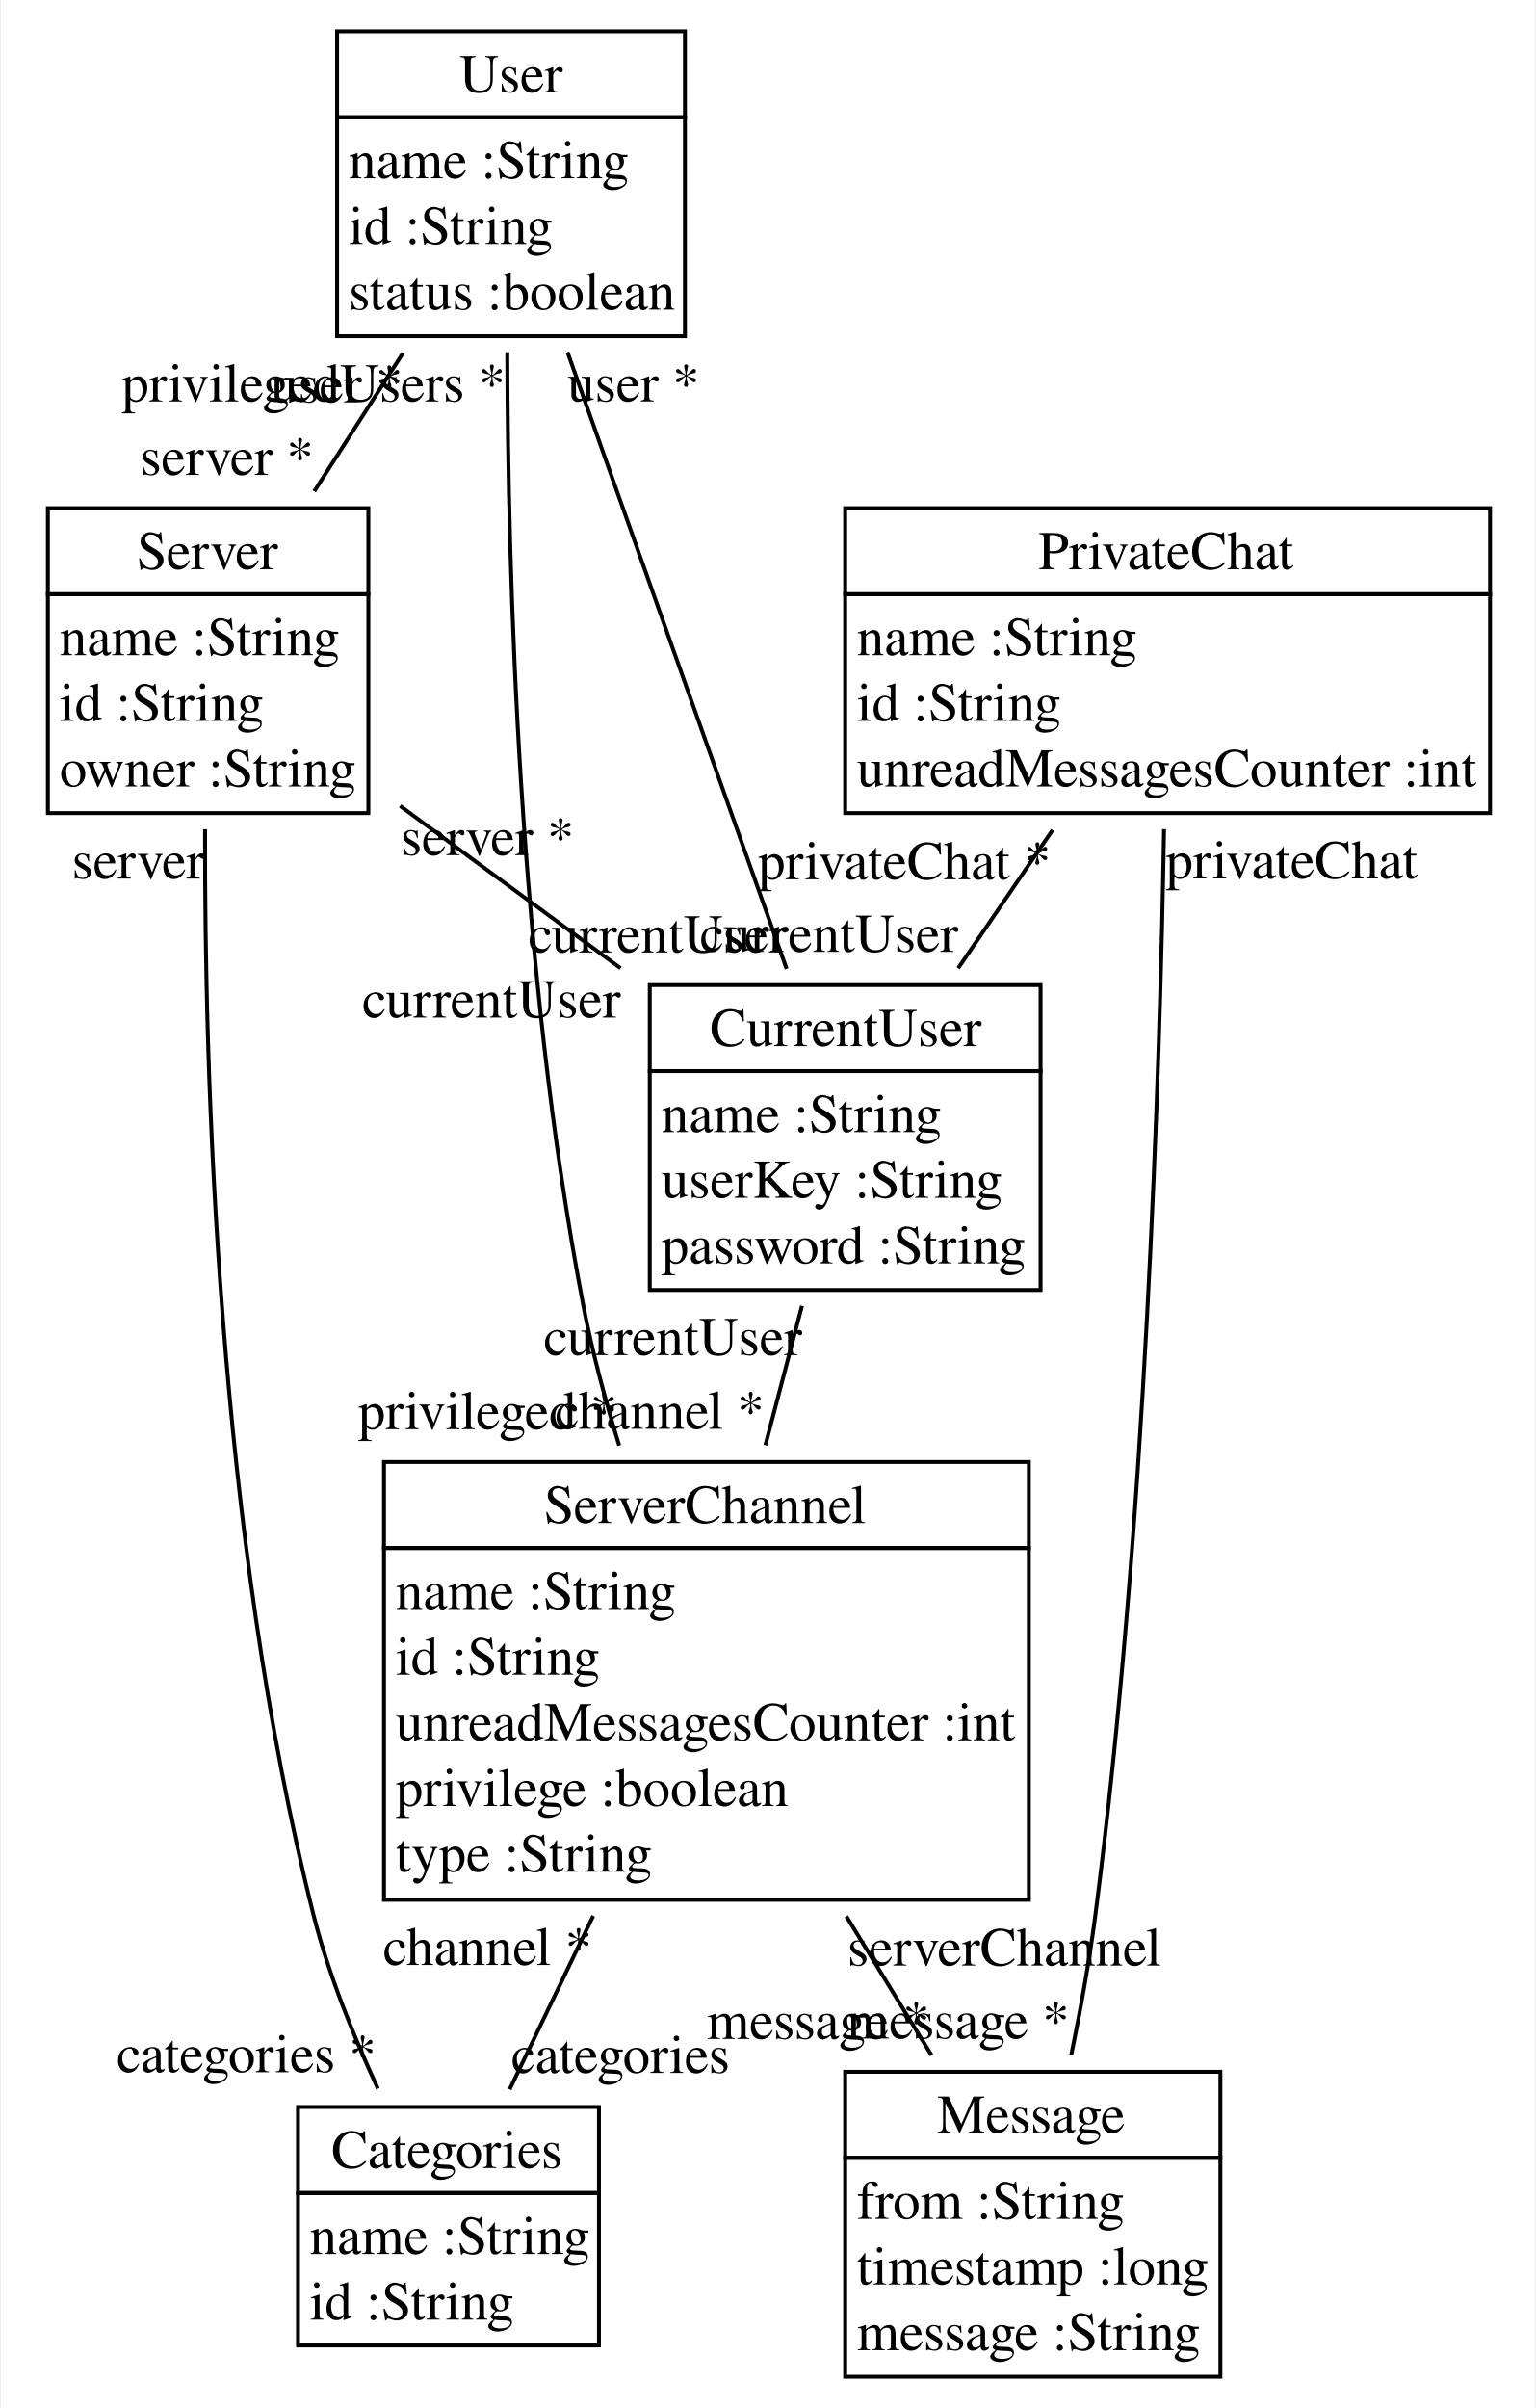
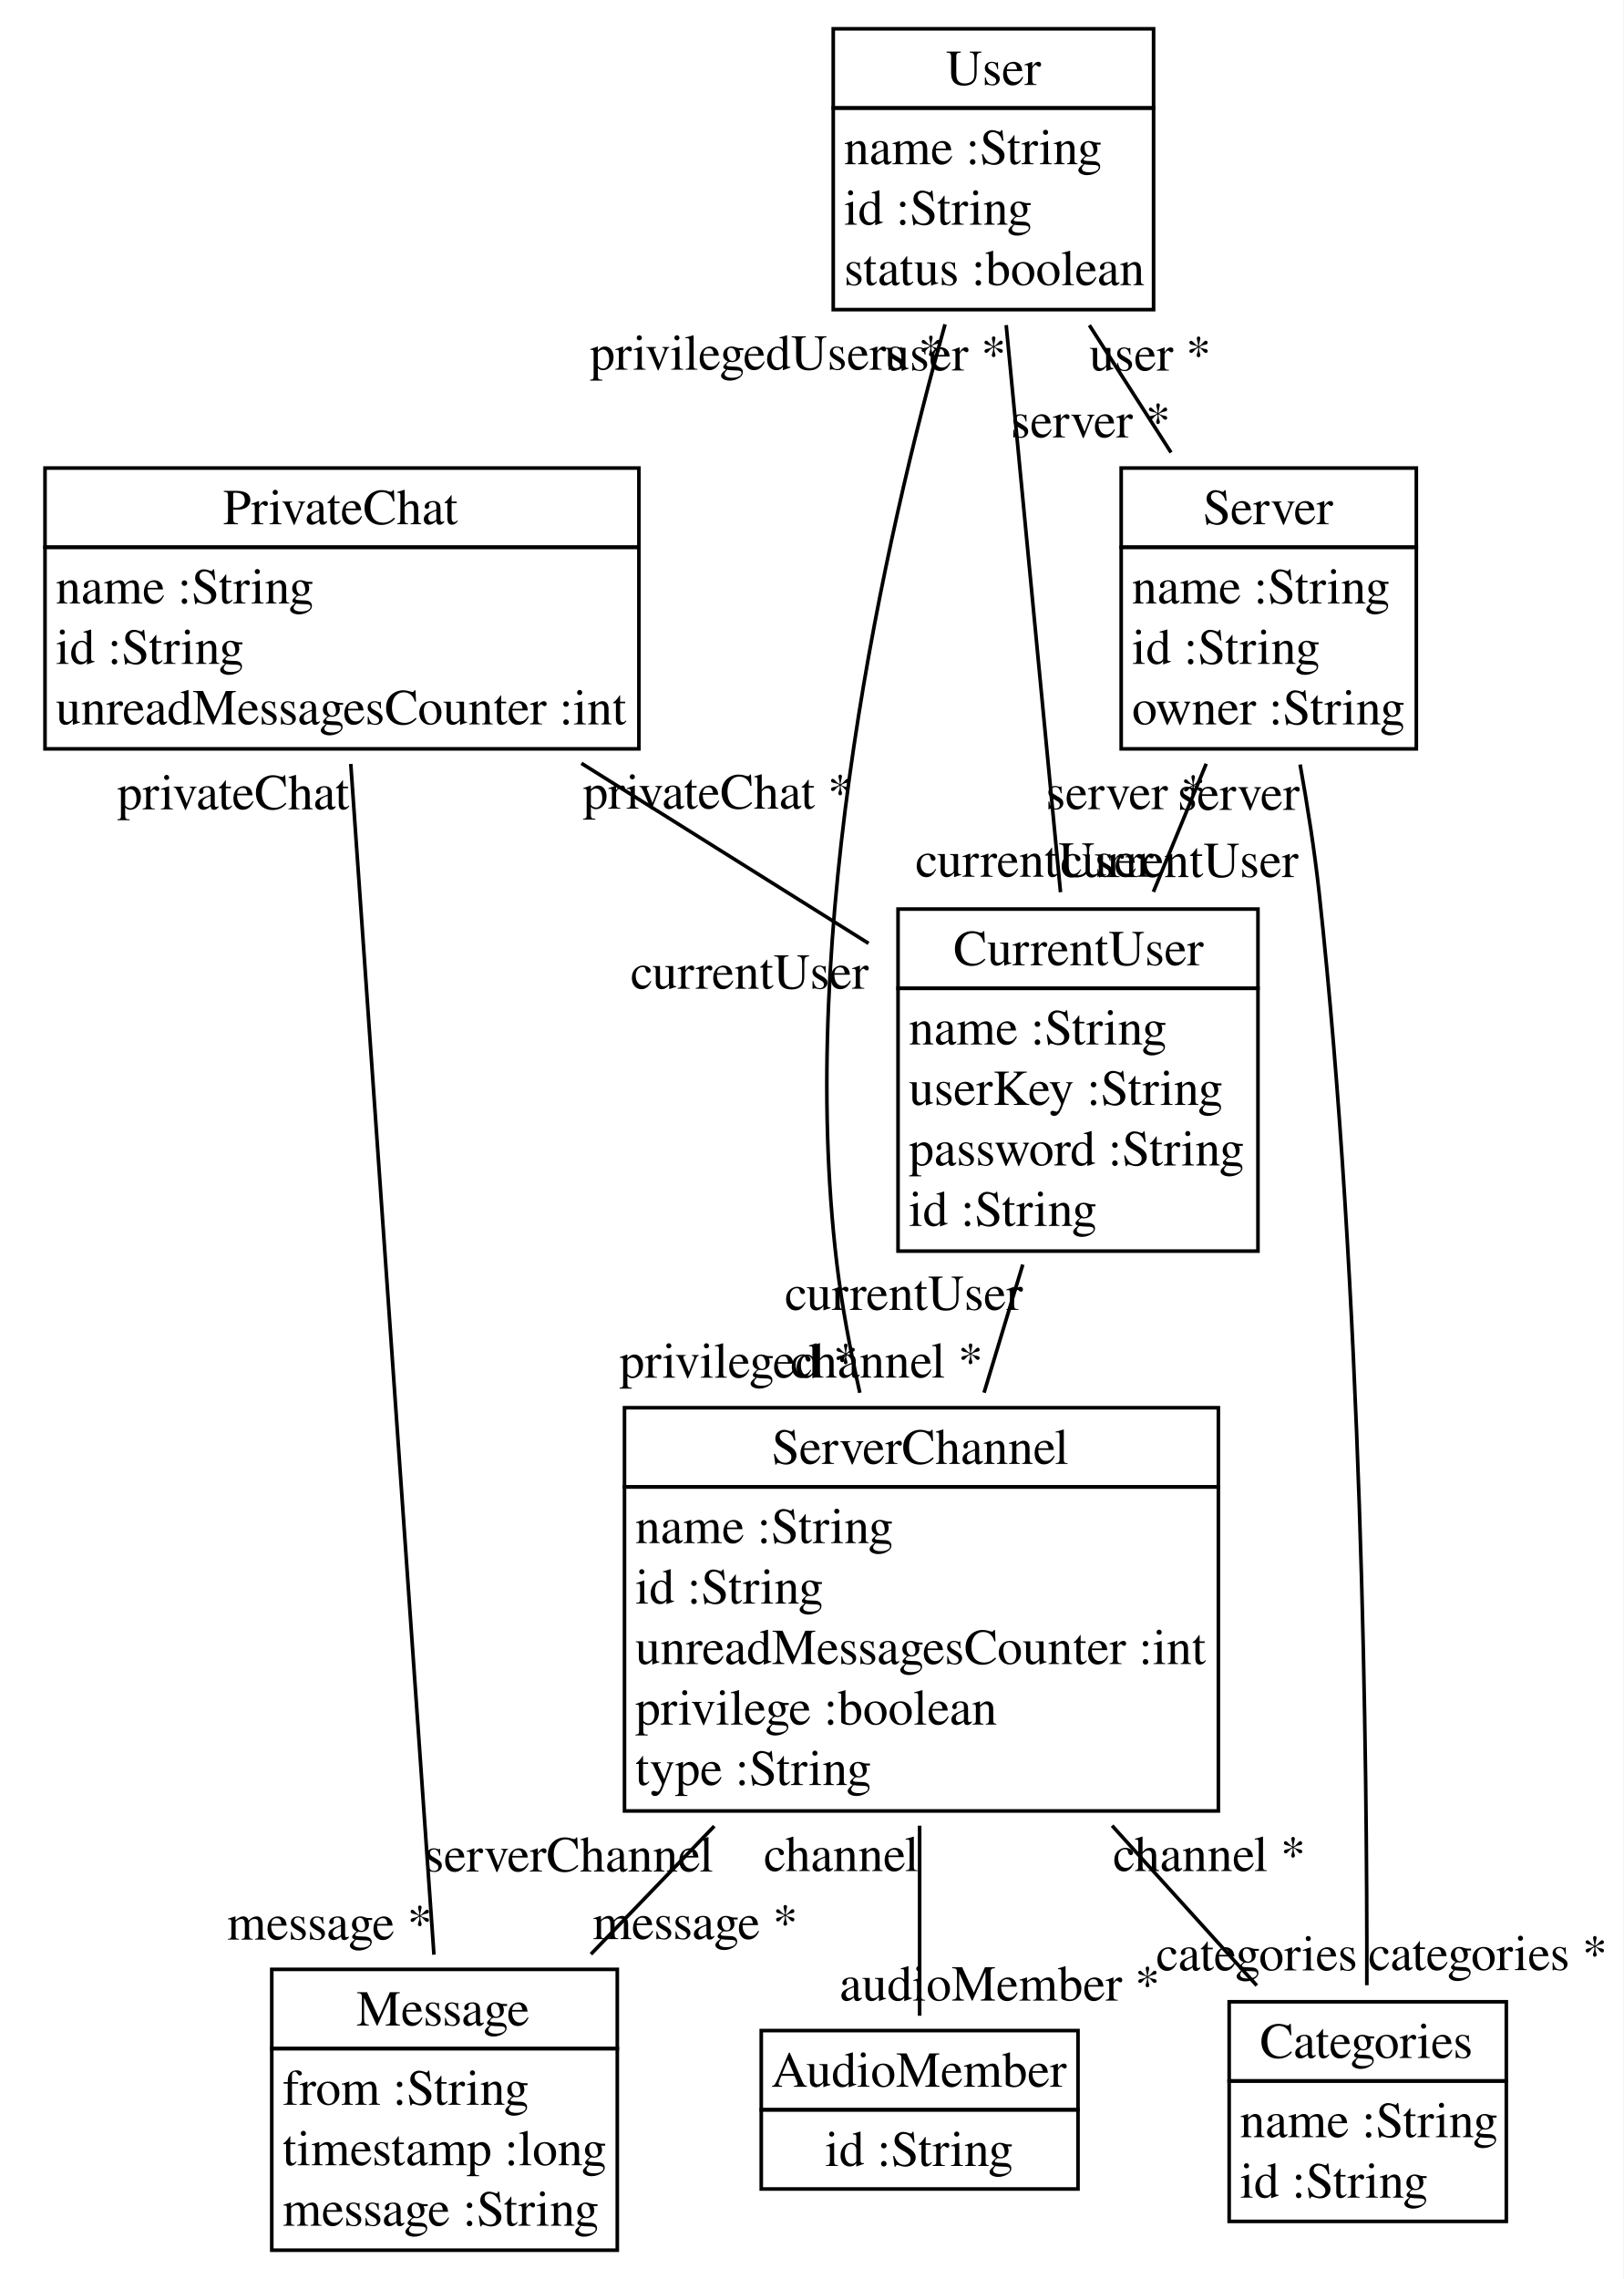
- <svg xmlns="http://www.w3.org/2000/svg" width="393px" height="616px" viewBox="0.00 0.00 392.50 616.00">
-   <g id="graph0" class="graph" transform="scale(1.0 1.0) rotate(0) translate(4 612)">
-     <polygon fill="white" stroke="transparent" points="-4,4 -4,-612 388.5,-612 388.5,4 -4,4" />
+ <svg xmlns="http://www.w3.org/2000/svg" width="451px" height="633px" viewBox="0.00 0.00 450.99 633.00">
+   <g id="graph0" class="graph" transform="scale(1.0 1.0) rotate(0) translate(4 629)">
+     <polygon fill="white" stroke="transparent" points="-4,4 -4,-629 446.99,-629 446.99,4 -4,4" />
    <g id="node1" class="node">
-       <polygon fill="none" stroke="black" points="72,-51 72,-73 149,-73 149,-51 72,-51" />
-       <text text-anchor="start" x="80.57" y="-57.4" font-family="Times,serif" font-size="14.00">Categories</text>
-       <polygon fill="none" stroke="black" points="72,-12 72,-51 149,-51 149,-12 72,-12" />
-       <text text-anchor="start" x="75" y="-35.4" font-family="Times,serif" font-size="14.00">name :String</text>
-       <text text-anchor="start" x="75" y="-18.6" font-family="Times,serif" font-size="14.00">id :String</text>
+       <polygon fill="none" stroke="black" points="207.5,-43 207.5,-65 295.5,-65 295.5,-43 207.5,-43" />
+       <text text-anchor="start" x="210.29" y="-49.4" font-family="Times,serif" font-size="14.00">AudioMember</text>
+       <polygon fill="none" stroke="black" points="207.5,-21 207.5,-43 295.5,-43 295.5,-21 207.5,-21" />
+       <text text-anchor="start" x="225.25" y="-27.4" font-family="Times,serif" font-size="14.00">id :String</text>
+     </g>
+     <g id="node7" class="node">
+       <polygon fill="none" stroke="black" points="169.5,-216 169.5,-238 334.5,-238 334.5,-216 169.5,-216" />
+       <text text-anchor="start" x="210.41" y="-222.4" font-family="Times,serif" font-size="14.00">ServerChannel</text>
+       <polygon fill="none" stroke="black" points="169.5,-126 169.5,-216 334.5,-216 334.5,-126 169.5,-126" />
+       <text text-anchor="start" x="172.5" y="-200.4" font-family="Times,serif" font-size="14.00">name :String</text>
+       <text text-anchor="start" x="172.5" y="-183.6" font-family="Times,serif" font-size="14.00">id :String</text>
+       <text text-anchor="start" x="172.5" y="-166.8" font-family="Times,serif" font-size="14.00">unreadMessagesCounter :int</text>
+       <text text-anchor="start" x="172.5" y="-150" font-family="Times,serif" font-size="14.00">privilege :boolean</text>
+       <text text-anchor="start" x="172.5" y="-133.2" font-family="Times,serif" font-size="14.00">type :String</text>
+     </g>
+     <g id="edge1" class="edge">
+       <path fill="none" stroke="black" d="M251.5,-69.13C251.5,-83.96 251.5,-103.4 251.5,-121.91" />
+       <text text-anchor="middle" x="229.73" y="-109.31" font-family="Times,serif" font-size="14.00">channel</text>
+       <text text-anchor="middle" x="273.76" y="-73.33" font-family="Times,serif" font-size="14.00">audioMember *</text>
+     </g>
+     <g id="node2" class="node">
+       <polygon fill="none" stroke="black" points="337.5,-51 337.5,-73 414.5,-73 414.5,-51 337.5,-51" />
+       <text text-anchor="start" x="346.07" y="-57.4" font-family="Times,serif" font-size="14.00">Categories</text>
+       <polygon fill="none" stroke="black" points="337.5,-12 337.5,-51 414.5,-51 414.5,-12 337.5,-12" />
+       <text text-anchor="start" x="340.5" y="-35.4" font-family="Times,serif" font-size="14.00">name :String</text>
+       <text text-anchor="start" x="340.5" y="-18.6" font-family="Times,serif" font-size="14.00">id :String</text>
+     </g>
+     <g id="node6" class="node">
+       <polygon fill="none" stroke="black" points="307.5,-477 307.5,-499 389.5,-499 389.5,-477 307.5,-477" />
+       <text text-anchor="start" x="330.23" y="-483.4" font-family="Times,serif" font-size="14.00">Server</text>
+       <polygon fill="none" stroke="black" points="307.5,-421 307.5,-477 389.5,-477 389.5,-421 307.5,-421" />
+       <text text-anchor="start" x="310.5" y="-461.4" font-family="Times,serif" font-size="14.00">name :String</text>
+       <text text-anchor="start" x="310.5" y="-444.6" font-family="Times,serif" font-size="14.00">id :String</text>
+       <text text-anchor="start" x="310.5" y="-427.8" font-family="Times,serif" font-size="14.00">owner :String</text>
+     </g>
+     <g id="edge2" class="edge">
+       <path fill="none" stroke="black" d="M375.75,-77.6C375.85,-138.34 374.5,-270.4 362.5,-381 361.24,-392.63 359.27,-405.13 357.21,-416.65" />
+       <text text-anchor="middle" x="340.11" y="-404.05" font-family="Times,serif" font-size="14.00">server</text>
+       <text text-anchor="middle" x="409.37" y="-81.8" font-family="Times,serif" font-size="14.00">categories *</text>
+     </g>
+     <g id="edge3" class="edge">
+       <path fill="none" stroke="black" d="M345.17,-77.51C333.05,-90.9 318.73,-106.73 304.97,-121.92" />
+       <text text-anchor="middle" x="331.99" y="-109.32" font-family="Times,serif" font-size="14.00">channel *</text>
+       <text text-anchor="middle" x="345.17" y="-81.71" font-family="Times,serif" font-size="14.00">categories</text>
+     </g>
+     <g id="node3" class="node">
+       <polygon fill="none" stroke="black" points="245.5,-354.5 245.5,-376.5 345.5,-376.5 345.5,-354.5 245.5,-354.5" />
+       <text text-anchor="start" x="260.91" y="-360.9" font-family="Times,serif" font-size="14.00">CurrentUser</text>
+       <polygon fill="none" stroke="black" points="245.5,-281.5 245.5,-354.5 345.5,-354.5 345.5,-281.5 245.5,-281.5" />
+       <text text-anchor="start" x="248.5" y="-338.9" font-family="Times,serif" font-size="14.00">name :String</text>
+       <text text-anchor="start" x="248.5" y="-322.1" font-family="Times,serif" font-size="14.00">userKey :String</text>
+       <text text-anchor="start" x="248.5" y="-305.3" font-family="Times,serif" font-size="14.00">password :String</text>
+       <text text-anchor="start" x="248.5" y="-288.5" font-family="Times,serif" font-size="14.00">id :String</text>
    </g>
    <g id="node5" class="node">
-       <polygon fill="none" stroke="black" points="8,-460 8,-482 90,-482 90,-460 8,-460" />
-       <text text-anchor="start" x="30.73" y="-466.4" font-family="Times,serif" font-size="14.00">Server</text>
-       <polygon fill="none" stroke="black" points="8,-404 8,-460 90,-460 90,-404 8,-404" />
-       <text text-anchor="start" x="11" y="-444.4" font-family="Times,serif" font-size="14.00">name :String</text>
-       <text text-anchor="start" x="11" y="-427.6" font-family="Times,serif" font-size="14.00">id :String</text>
-       <text text-anchor="start" x="11" y="-410.8" font-family="Times,serif" font-size="14.00">owner :String</text>
+       <polygon fill="none" stroke="black" points="8.5,-477 8.5,-499 173.5,-499 173.5,-477 8.5,-477" />
+       <text text-anchor="start" x="57.95" y="-483.4" font-family="Times,serif" font-size="14.00">PrivateChat</text>
+       <polygon fill="none" stroke="black" points="8.5,-421 8.5,-477 173.5,-477 173.5,-421 8.5,-421" />
+       <text text-anchor="start" x="11.5" y="-461.4" font-family="Times,serif" font-size="14.00">name :String</text>
+       <text text-anchor="start" x="11.5" y="-444.6" font-family="Times,serif" font-size="14.00">id :String</text>
+       <text text-anchor="start" x="11.5" y="-427.8" font-family="Times,serif" font-size="14.00">unreadMessagesCounter :int</text>
    </g>
-     <g id="edge1" class="edge">
-       <path fill="none" stroke="black" d="M92.44,-77.7C86.2,-91.14 79.8,-106.96 76,-122 51.4,-219.29 48.05,-337.97 48.22,-399.86" />
-       <text text-anchor="middle" x="31.12" y="-387.26" font-family="Times,serif" font-size="14.00">server</text>
-       <text text-anchor="middle" x="58.81" y="-81.9" font-family="Times,serif" font-size="14.00">categories *</text>
+     <g id="edge5" class="edge">
+       <path fill="none" stroke="black" d="M237.3,-366.98C212.45,-382.56 183.28,-400.84 157.53,-416.99" />
+       <text text-anchor="middle" x="195.43" y="-404.39" font-family="Times,serif" font-size="14.00">privateChat *</text>
+       <text text-anchor="middle" x="204.27" y="-354.38" font-family="Times,serif" font-size="14.00">currentUser</text>
    </g>
-     <g id="node6" class="node">
-       <polygon fill="none" stroke="black" points="94,-216 94,-238 259,-238 259,-216 94,-216" />
-       <text text-anchor="start" x="134.91" y="-222.4" font-family="Times,serif" font-size="14.00">ServerChannel</text>
-       <polygon fill="none" stroke="black" points="94,-126 94,-216 259,-216 259,-126 94,-126" />
-       <text text-anchor="start" x="97" y="-200.4" font-family="Times,serif" font-size="14.00">name :String</text>
-       <text text-anchor="start" x="97" y="-183.6" font-family="Times,serif" font-size="14.00">id :String</text>
-       <text text-anchor="start" x="97" y="-166.8" font-family="Times,serif" font-size="14.00">unreadMessagesCounter :int</text>
-       <text text-anchor="start" x="97" y="-150" font-family="Times,serif" font-size="14.00">privilege :boolean</text>
-       <text text-anchor="start" x="97" y="-133.2" font-family="Times,serif" font-size="14.00">type :String</text>
+     <g id="edge6" class="edge">
+       <path fill="none" stroke="black" d="M316.45,-381.29C321.31,-393.07 326.43,-405.49 331.12,-416.86" />
+       <text text-anchor="middle" x="308.77" y="-404.26" font-family="Times,serif" font-size="14.00">server *</text>
+       <text text-anchor="middle" x="283.41" y="-385.49" font-family="Times,serif" font-size="14.00">currentUser</text>
    </g>
-     <g id="edge2" class="edge">
-       <path fill="none" stroke="black" d="M126.15,-77.51C132.59,-90.9 140.22,-106.73 147.54,-121.92" />
-       <text text-anchor="middle" x="120.52" y="-109.32" font-family="Times,serif" font-size="14.00">channel *</text>
-       <text text-anchor="middle" x="154.52" y="-81.71" font-family="Times,serif" font-size="14.00">categories</text>
+     <g id="node8" class="node">
+       <polygon fill="none" stroke="black" points="227.5,-599 227.5,-621 316.5,-621 316.5,-599 227.5,-599" />
+       <text text-anchor="start" x="258.79" y="-605.4" font-family="Times,serif" font-size="14.00">User</text>
+       <polygon fill="none" stroke="black" points="227.5,-543 227.5,-599 316.5,-599 316.5,-543 227.5,-543" />
+       <text text-anchor="start" x="230.5" y="-583.4" font-family="Times,serif" font-size="14.00">name :String</text>
+       <text text-anchor="start" x="230.5" y="-566.6" font-family="Times,serif" font-size="14.00">id :String</text>
+       <text text-anchor="start" x="230.5" y="-549.8" font-family="Times,serif" font-size="14.00">status :boolean</text>
    </g>
-     <g id="node2" class="node">
-       <polygon fill="none" stroke="black" points="162,-338 162,-360 262,-360 262,-338 162,-338" />
-       <text text-anchor="start" x="177.41" y="-344.4" font-family="Times,serif" font-size="14.00">CurrentUser</text>
-       <polygon fill="none" stroke="black" points="162,-282 162,-338 262,-338 262,-282 162,-282" />
-       <text text-anchor="start" x="165" y="-322.4" font-family="Times,serif" font-size="14.00">name :String</text>
-       <text text-anchor="start" x="165" y="-305.6" font-family="Times,serif" font-size="14.00">userKey :String</text>
-       <text text-anchor="start" x="165" y="-288.8" font-family="Times,serif" font-size="14.00">password :String</text>
+     <g id="edge7" class="edge">
+       <path fill="none" stroke="black" d="M290.64,-381.19C286.21,-427.51 279.72,-495.22 275.55,-538.7" />
+       <text text-anchor="middle" x="258.64" y="-526.1" font-family="Times,serif" font-size="14.00">user *</text>
+       <text text-anchor="middle" x="323.68" y="-385.39" font-family="Times,serif" font-size="14.00">currentUser</text>
    </g>
    <g id="node4" class="node">
-       <polygon fill="none" stroke="black" points="212,-460 212,-482 377,-482 377,-460 212,-460" />
-       <text text-anchor="start" x="261.45" y="-466.4" font-family="Times,serif" font-size="14.00">PrivateChat</text>
-       <polygon fill="none" stroke="black" points="212,-404 212,-460 377,-460 377,-404 212,-404" />
-       <text text-anchor="start" x="215" y="-444.4" font-family="Times,serif" font-size="14.00">name :String</text>
-       <text text-anchor="start" x="215" y="-427.6" font-family="Times,serif" font-size="14.00">id :String</text>
-       <text text-anchor="start" x="215" y="-410.8" font-family="Times,serif" font-size="14.00">unreadMessagesCounter :int</text>
+       <polygon fill="none" stroke="black" points="71.5,-60 71.5,-82 167.5,-82 167.5,-60 71.5,-60" />
+       <text text-anchor="start" x="95.01" y="-66.4" font-family="Times,serif" font-size="14.00">Message</text>
+       <polygon fill="none" stroke="black" points="71.5,-4 71.5,-60 167.5,-60 167.5,-4 71.5,-4" />
+       <text text-anchor="start" x="74.5" y="-44.4" font-family="Times,serif" font-size="14.00">from :String</text>
+       <text text-anchor="start" x="74.5" y="-27.6" font-family="Times,serif" font-size="14.00">timestamp :long</text>
+       <text text-anchor="start" x="74.5" y="-10.8" font-family="Times,serif" font-size="14.00">message :String</text>
+     </g>
+     <g id="edge8" class="edge">
+       <path fill="none" stroke="black" d="M116.56,-86.08C111,-165.62 99.01,-337.19 93.45,-416.81" />
+       <text text-anchor="middle" x="60.79" y="-404.21" font-family="Times,serif" font-size="14.00">privateChat</text>
+       <text text-anchor="middle" x="87.6" y="-90.28" font-family="Times,serif" font-size="14.00">message *</text>
+     </g>
+     <g id="edge9" class="edge">
+       <path fill="none" stroke="black" d="M160.18,-86.22C171.01,-97.47 182.92,-109.82 194.45,-121.79" />
+       <text text-anchor="middle" x="154.03" y="-109.19" font-family="Times,serif" font-size="14.00">serverChannel</text>
+       <text text-anchor="middle" x="189.14" y="-90.42" font-family="Times,serif" font-size="14.00">message *</text>
+     </g>
+     <g id="edge11" class="edge">
+       <path fill="none" stroke="black" d="M321.35,-503.31C313.99,-514.78 306.02,-527.2 298.66,-538.67" />
+       <text text-anchor="middle" x="315.57" y="-526.07" font-family="Times,serif" font-size="14.00">user *</text>
+       <text text-anchor="middle" x="299.01" y="-507.51" font-family="Times,serif" font-size="14.00">server *</text>
    </g>
    <g id="edge4" class="edge">
-       <path fill="none" stroke="black" d="M240.91,-364.31C248.75,-375.78 257.24,-388.2 265.07,-399.67" />
-       <text text-anchor="middle" x="227.17" y="-387.07" font-family="Times,serif" font-size="14.00">privateChat *</text>
-       <text text-anchor="middle" x="207.88" y="-368.51" font-family="Times,serif" font-size="14.00">currentUser</text>
-     </g>
-     <g id="edge5" class="edge">
-       <path fill="none" stroke="black" d="M154.53,-364.31C136.11,-377.87 115.89,-392.76 98.12,-405.84" />
-       <text text-anchor="middle" x="120.46" y="-393.24" font-family="Times,serif" font-size="14.00">server *</text>
-       <text text-anchor="middle" x="121.5" y="-351.71" font-family="Times,serif" font-size="14.00">currentUser</text>
-     </g>
-     <g id="node7" class="node">
-       <polygon fill="none" stroke="black" points="82,-582 82,-604 171,-604 171,-582 82,-582" />
-       <text text-anchor="start" x="113.29" y="-588.4" font-family="Times,serif" font-size="14.00">User</text>
-       <polygon fill="none" stroke="black" points="82,-526 82,-582 171,-582 171,-526 82,-526" />
-       <text text-anchor="start" x="85" y="-566.4" font-family="Times,serif" font-size="14.00">name :String</text>
-       <text text-anchor="start" x="85" y="-549.6" font-family="Times,serif" font-size="14.00">id :String</text>
-       <text text-anchor="start" x="85" y="-532.8" font-family="Times,serif" font-size="14.00">status :boolean</text>
-     </g>
-     <g id="edge6" class="edge">
-       <path fill="none" stroke="black" d="M197.02,-364.15C181.28,-408.44 156.68,-477.67 140.95,-521.92" />
-       <text text-anchor="middle" x="157.86" y="-509.32" font-family="Times,serif" font-size="14.00">user *</text>
-       <text text-anchor="middle" x="163.99" y="-368.35" font-family="Times,serif" font-size="14.00">currentUser</text>
-     </g>
-     <g id="node3" class="node">
-       <polygon fill="none" stroke="black" points="212,-60 212,-82 308,-82 308,-60 212,-60" />
-       <text text-anchor="start" x="235.51" y="-66.4" font-family="Times,serif" font-size="14.00">Message</text>
-       <polygon fill="none" stroke="black" points="212,-4 212,-60 308,-60 308,-4 212,-4" />
-       <text text-anchor="start" x="215" y="-44.4" font-family="Times,serif" font-size="14.00">from :String</text>
-       <text text-anchor="start" x="215" y="-27.6" font-family="Times,serif" font-size="14.00">timestamp :long</text>
-       <text text-anchor="start" x="215" y="-10.8" font-family="Times,serif" font-size="14.00">message :String</text>
-     </g>
-     <g id="edge7" class="edge">
-       <path fill="none" stroke="black" d="M269.85,-86.32C272.21,-97.83 274.49,-110.35 276,-122 288.87,-221.05 292.54,-338.52 293.59,-399.89" />
-       <text text-anchor="middle" x="326.24" y="-387.29" font-family="Times,serif" font-size="14.00">privateChat</text>
-       <text text-anchor="middle" x="240.89" y="-90.52" font-family="Times,serif" font-size="14.00">message *</text>
-     </g>
-     <g id="edge8" class="edge">
-       <path fill="none" stroke="black" d="M234.11,-86.22C227.22,-97.47 219.64,-109.82 212.3,-121.79" />
-       <text text-anchor="middle" x="252.73" y="-109.19" font-family="Times,serif" font-size="14.00">serverChannel</text>
-       <text text-anchor="middle" x="205.15" y="-90.42" font-family="Times,serif" font-size="14.00">message *</text>
+       <path fill="none" stroke="black" d="M269.4,-242.18C272.97,-253.98 276.68,-266.28 280.16,-277.76" />
+       <text text-anchor="middle" x="247.12" y="-265.16" font-family="Times,serif" font-size="14.00">currentUser</text>
+       <text text-anchor="middle" x="242.38" y="-246.38" font-family="Times,serif" font-size="14.00">channel *</text>
    </g>
    <g id="edge10" class="edge">
-       <path fill="none" stroke="black" d="M76.15,-486.31C83.51,-497.78 91.48,-510.2 98.84,-521.67" />
-       <text text-anchor="middle" x="81.93" y="-509.07" font-family="Times,serif" font-size="14.00">user *</text>
-       <text text-anchor="middle" x="53.8" y="-490.51" font-family="Times,serif" font-size="14.00">server *</text>
-     </g>
-     <g id="edge3" class="edge">
-       <path fill="none" stroke="black" d="M191.58,-242.29C194.74,-254.3 197.99,-266.69 200.95,-277.95" />
-       <text text-anchor="middle" x="167.92" y="-265.35" font-family="Times,serif" font-size="14.00">currentUser</text>
-       <text text-anchor="middle" x="164.56" y="-246.49" font-family="Times,serif" font-size="14.00">channel *</text>
-     </g>
-     <g id="edge9" class="edge">
-       <path fill="none" stroke="black" d="M154.18,-242.2C150.57,-253.93 147.27,-266.25 145,-278 128.48,-363.5 125.67,-465.75 125.54,-521.9" />
-       <text text-anchor="middle" x="75.97" y="-509.3" font-family="Times,serif" font-size="14.00">privilegedUsers *</text>
-       <text text-anchor="middle" x="120.55" y="-246.4" font-family="Times,serif" font-size="14.00">privileged *</text>
+       <path fill="none" stroke="black" d="M234.89,-242.15C232.23,-253.94 229.9,-266.29 228.5,-278 217.36,-371.38 242.18,-480.48 258.56,-538.92" />
+       <text text-anchor="middle" x="208.99" y="-526.32" font-family="Times,serif" font-size="14.00">privilegedUsers *</text>
+       <text text-anchor="middle" x="201.26" y="-246.35" font-family="Times,serif" font-size="14.00">privileged *</text>
    </g>
  </g>
</svg>
